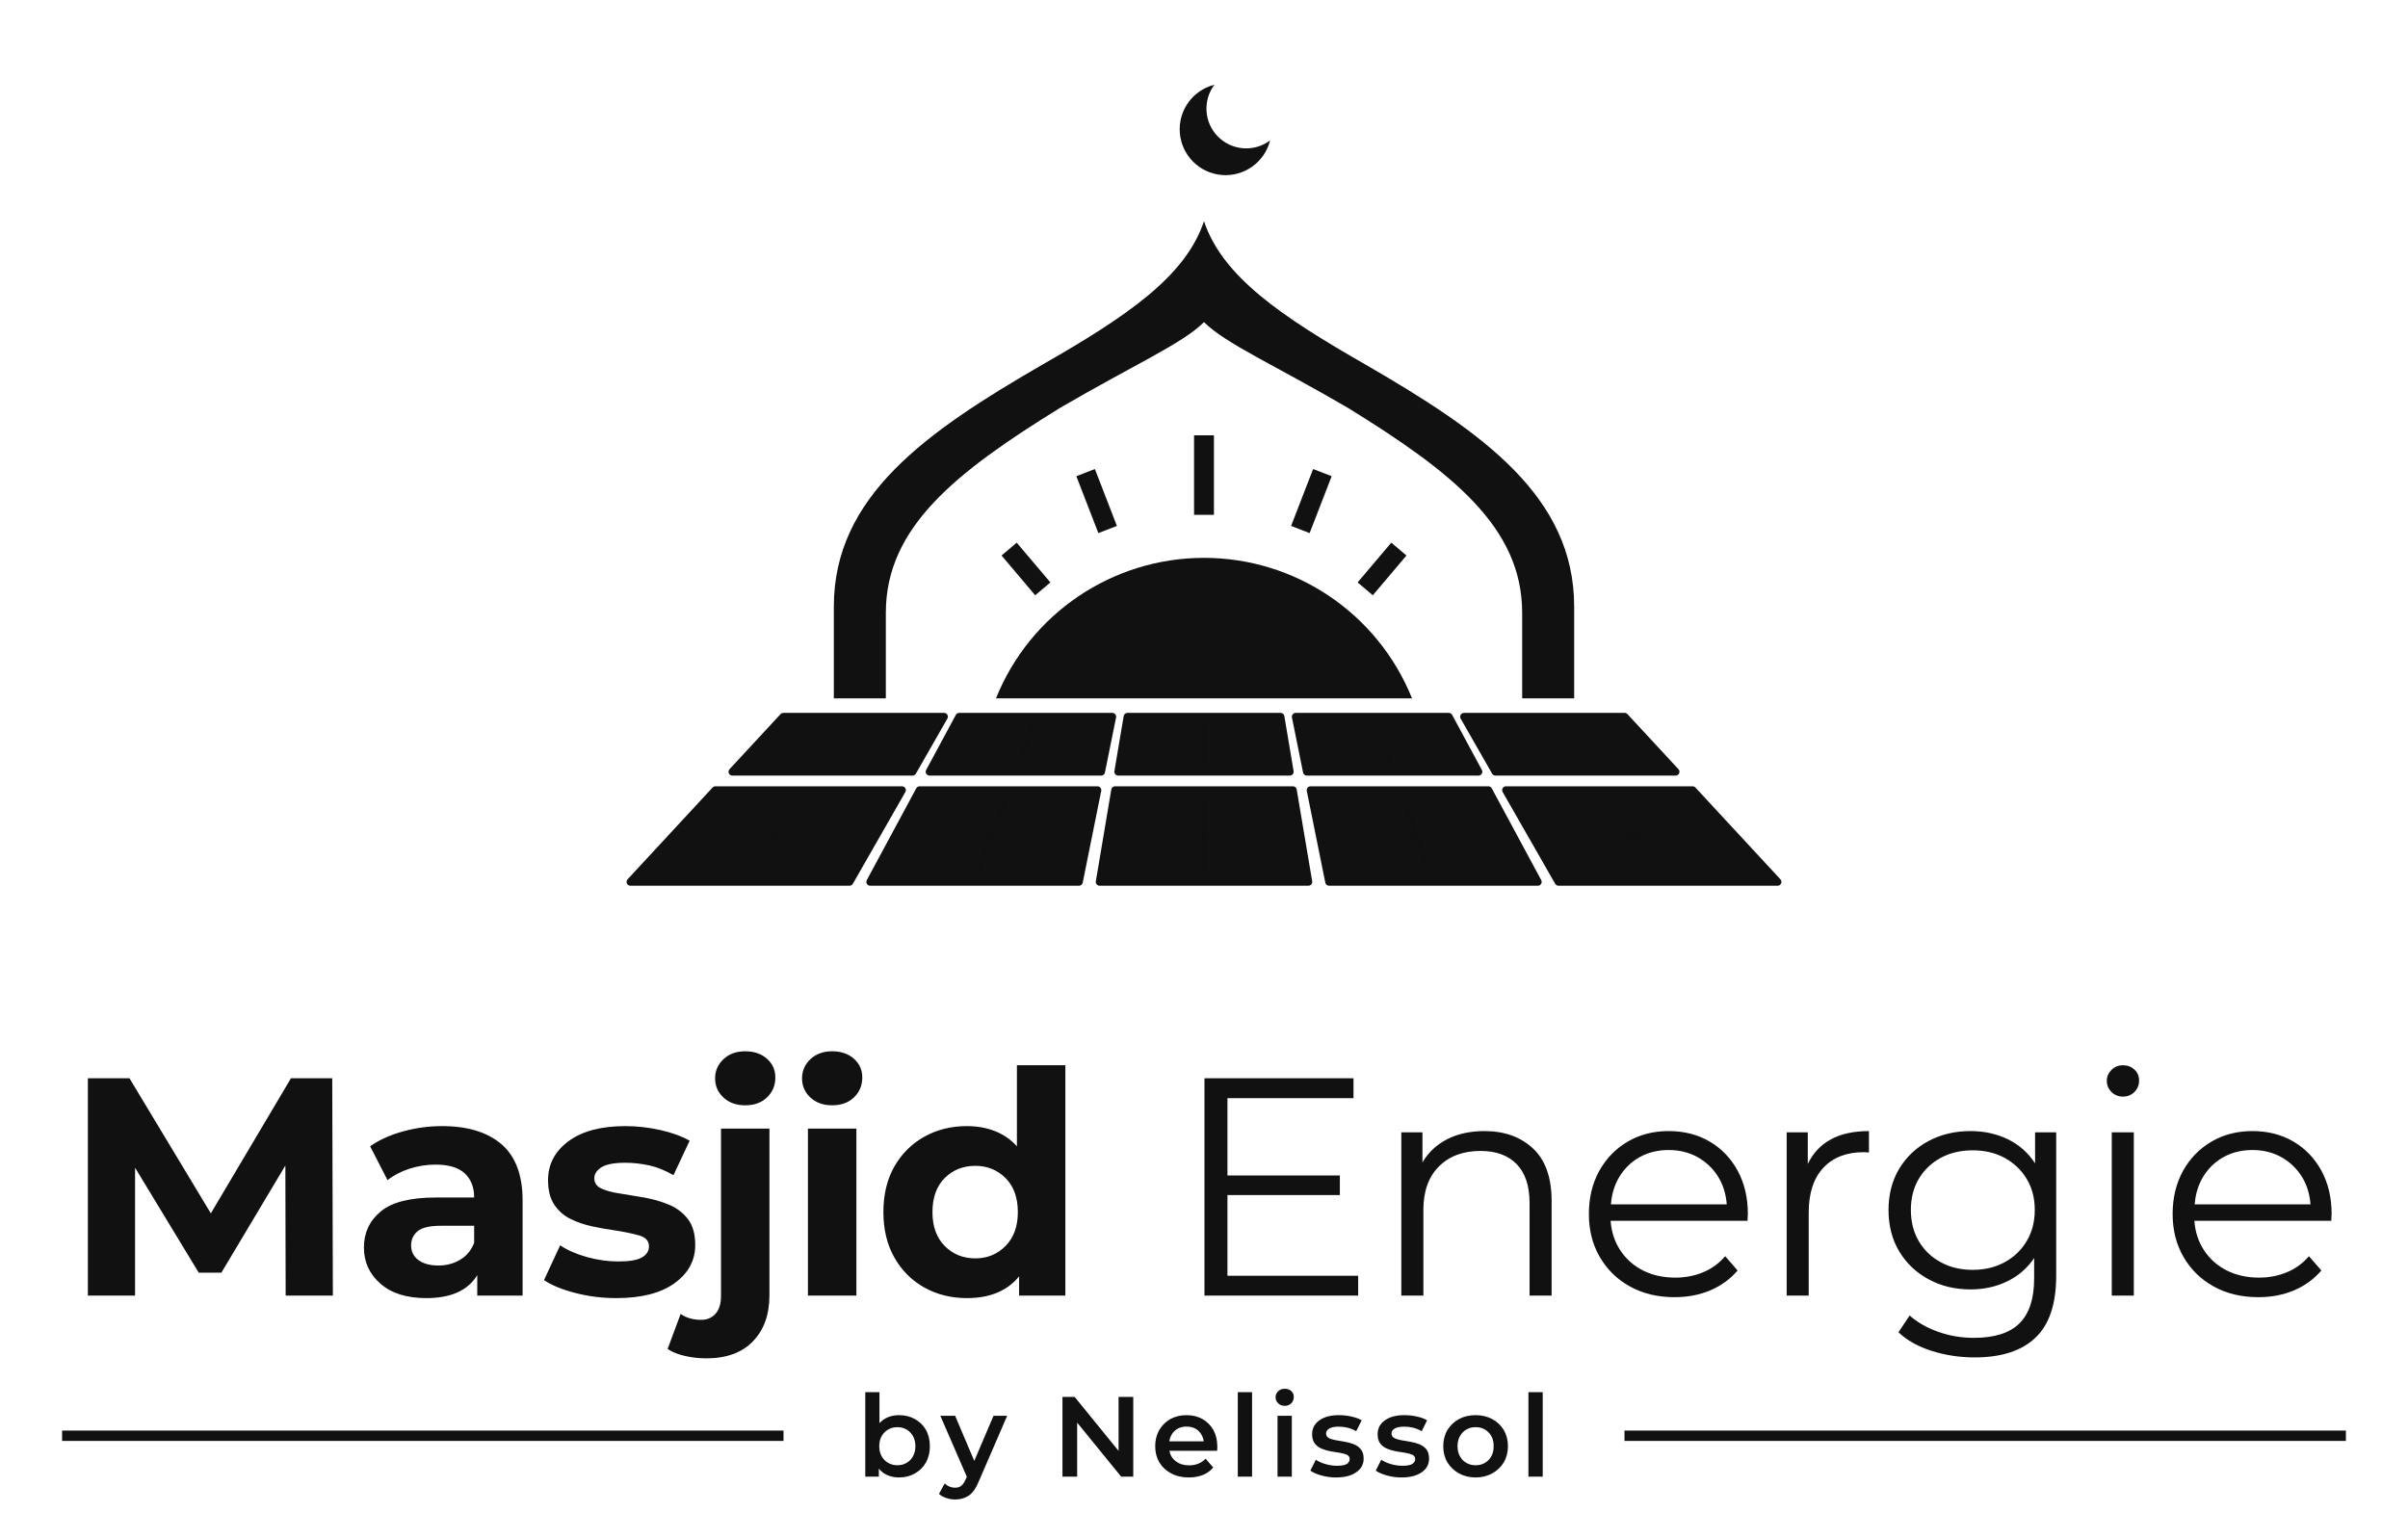
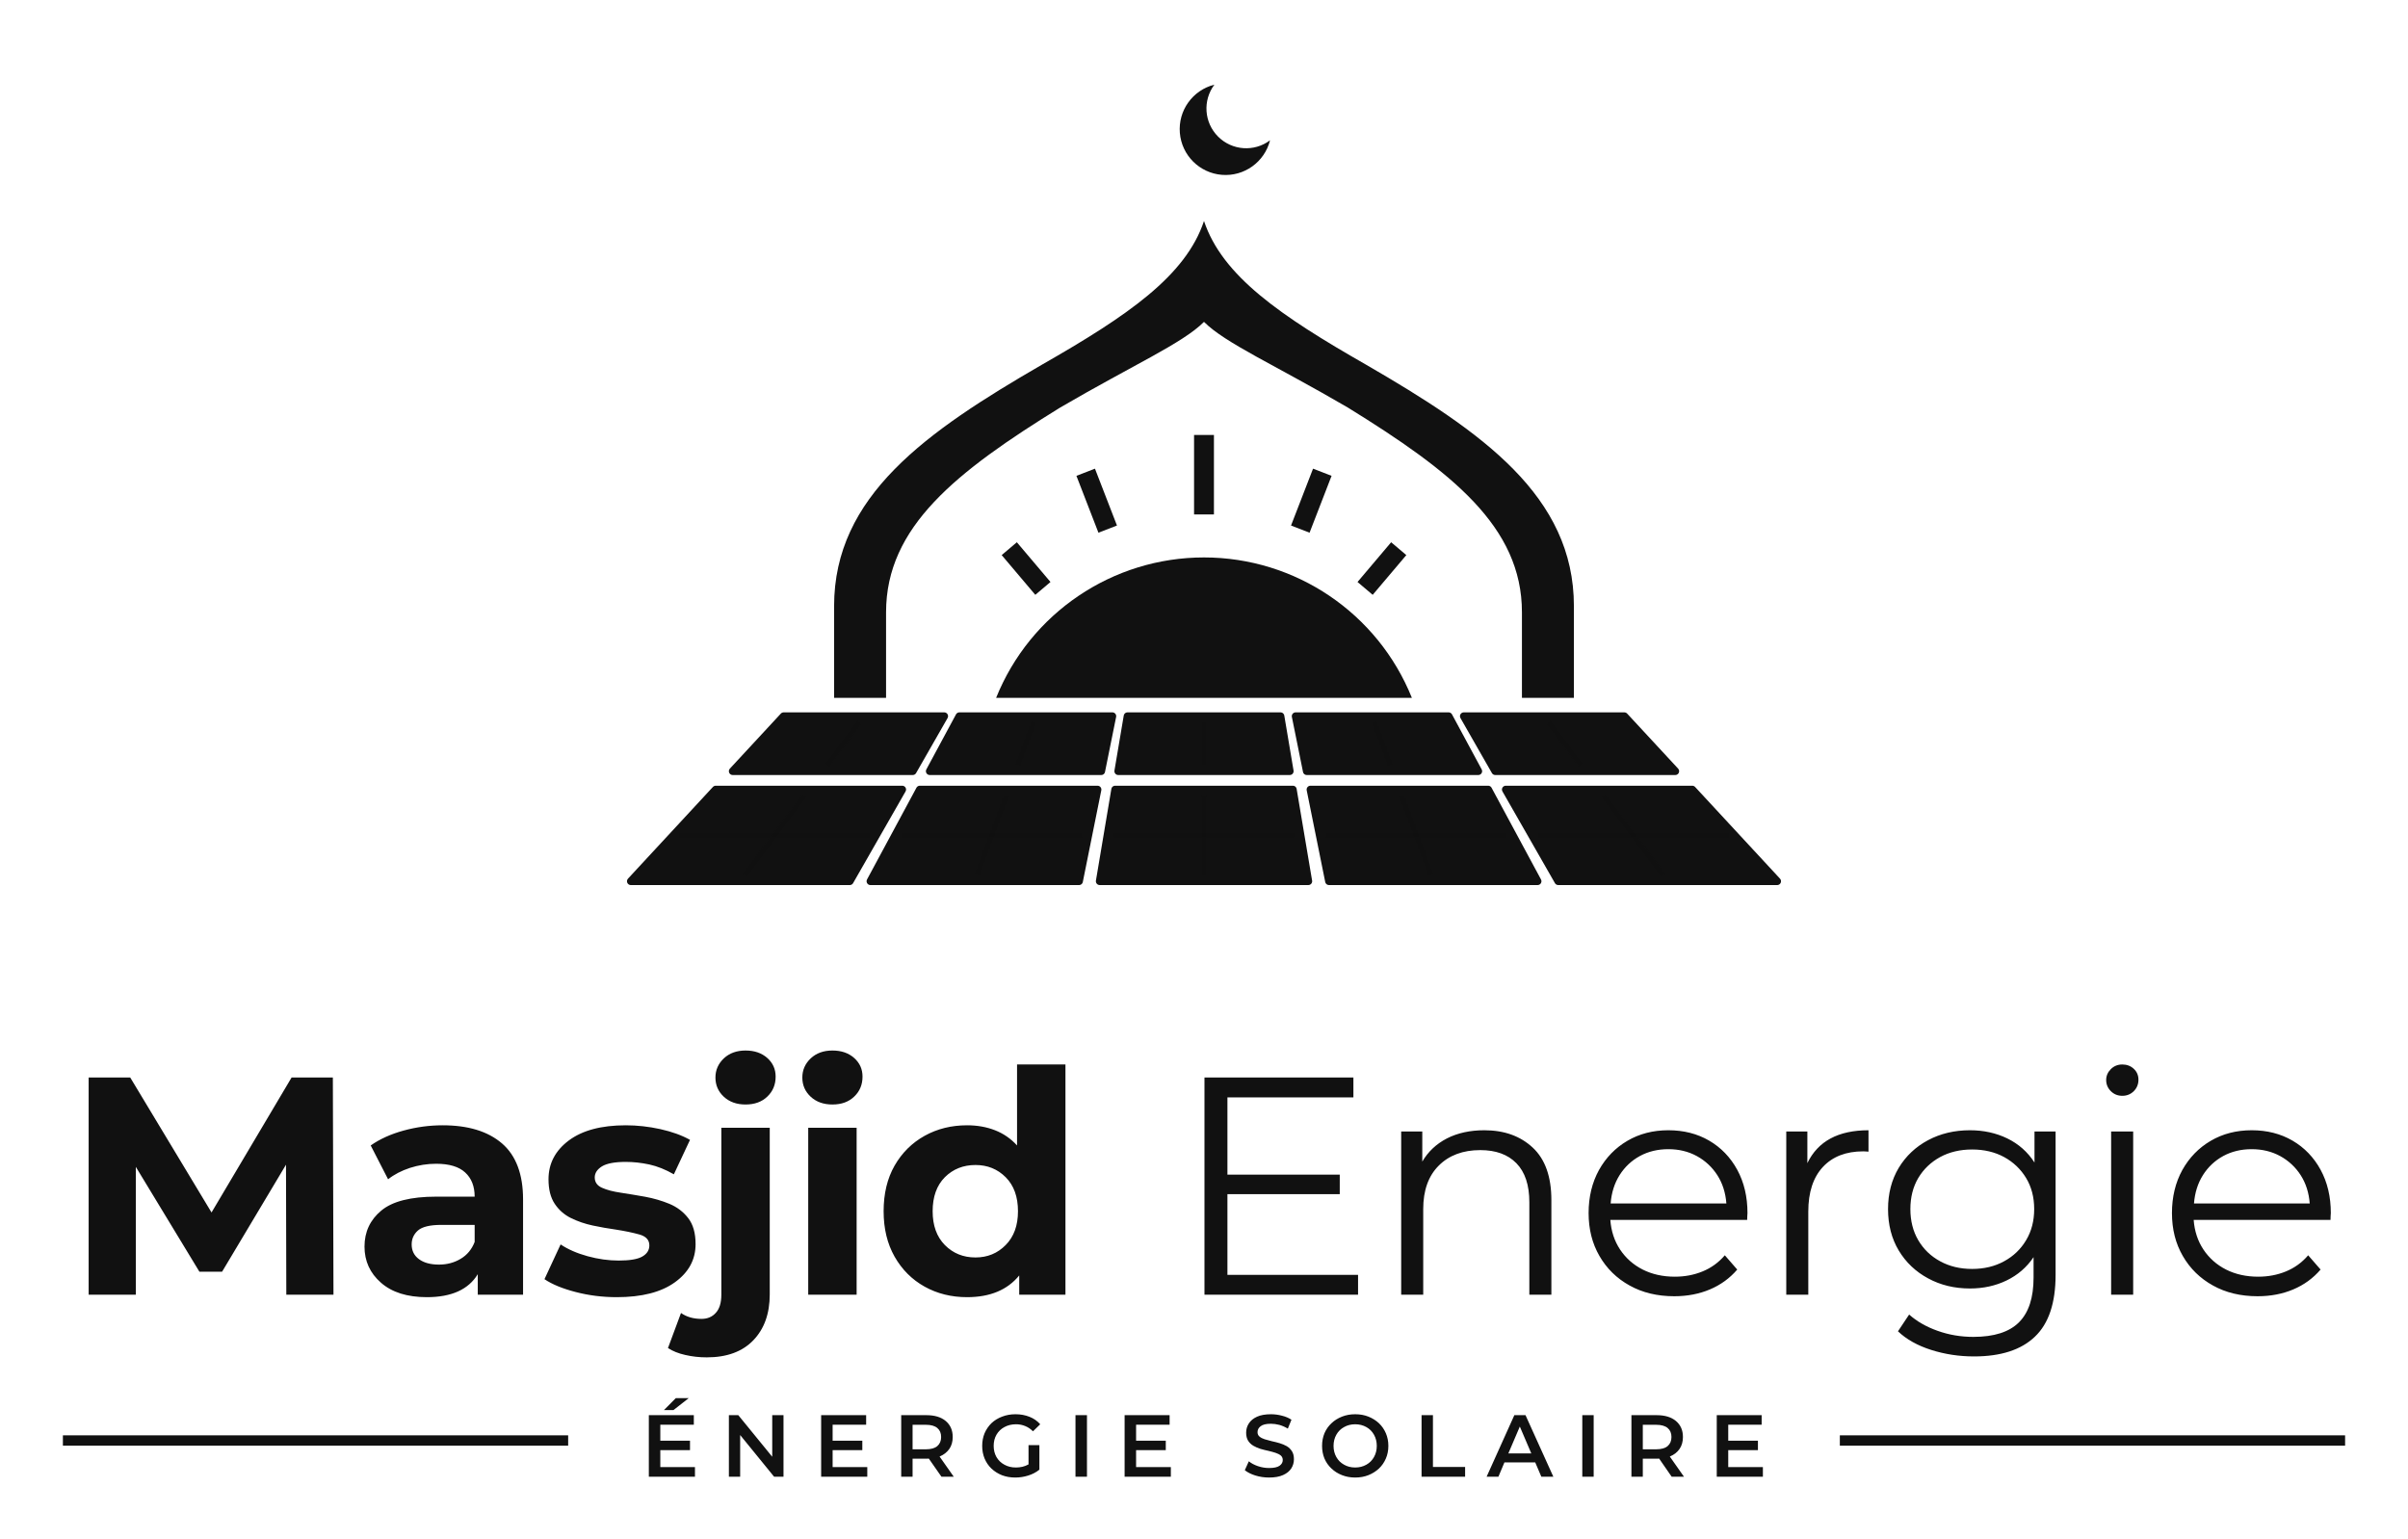
- <svg xmlns="http://www.w3.org/2000/svg" viewBox="-6 -6 232.65 148.68" width="931" height="595">
+ <svg xmlns="http://www.w3.org/2000/svg" viewBox="-6 -6 232.65 148.79" width="931" height="595">
  <svg x="50.325" y="0" width="120" height="81.576" viewBox="0 0 406 276">
    <path d="M206.4 7.4A15 15 0 1 0 224.6 25.6A13 13 0 0 1 206.4 7.4Z" fill="#111111" />
    <path d="M82 208L82 178C82 142 112 121 150 99C178 83 197 70 203 52C209 70 228 83 256 99C294 121 324 142 324 178L324 208L307 208L307 180C307 152 284 134 250 113C226 99 210 92 203 85C196 92 180 99 156 113C122 134 99 152 99 180L99 208Z" fill="#111111" />
    <g stroke="#111111" stroke-width="6.5">
      <line x1="203" y1="148" x2="203" y2="122" />
      <line x1="171.5" y1="152.8" x2="164.3" y2="134.2" />
      <line x1="234.5" y1="152.8" x2="241.7" y2="134.2" />
      <line x1="150.3" y1="172.2" x2="139.3" y2="159.2" />
      <line x1="255.7" y1="172.2" x2="266.7" y2="159.2" />
    </g>
    <path d="M135 208A73.3 73.3 0 0 1 271 208Z" fill="#111111" />
    <g fill="#111111" stroke="#111111" stroke-width="2.5" stroke-linejoin="round">
      <polygon points="65.5,214 118.03,214 107.73,232 48.83,232" />
      <polygon points="122.98,214 173.03,214 169.39,232 113.28,232" />
      <polygon points="177.98,214 228.03,214 231.06,232 174.94,232" />
      <polygon points="232.97,214 283.02,214 292.73,232 236.61,232" />
      <polygon points="287.98,214 340.5,214 357.17,232 298.27,232" />
    </g>
    <g fill="#111111" stroke="#111111" stroke-width="2.5" stroke-linejoin="round">
      <polygon points="43.28,238 104.29,238 87.13,268 15.5,268" />
      <polygon points="110.04,238 168.18,238 162.13,268 93.88,268" />
      <polygon points="173.93,238 232.07,238 237.13,268 168.88,268" />
      <polygon points="237.82,238 295.96,238 312.13,268 243.88,268" />
      <polygon points="301.71,238 362.72,238 390.5,268 318.88,268" />
    </g>
    <g stroke="#111111" stroke-opacity="0.35" stroke-width="1.6">
      <line x1="90.26" y1="216" x2="79.78" y2="230" />
      <line x1="147.26" y1="216" x2="142.07" y2="230" />
      <line x1="203" y1="216" x2="203" y2="230" />
      <line x1="258.74" y1="216" x2="263.93" y2="230" />
      <line x1="315.74" y1="216" x2="326.22" y2="230" />
      <line x1="72.29" y1="240" x2="52.81" y2="266" />
      <line x1="138.37" y1="240" x2="128.74" y2="266" />
      <line x1="203" y1="240" x2="203" y2="266" />
      <line x1="267.63" y1="240" x2="277.26" y2="266" />
      <line x1="333.71" y1="240" x2="353.19" y2="266" />
      <line x1="31.39" y1="253" x2="93.71" y2="253" />
      <line x1="103.96" y1="253" x2="163.15" y2="253" />
      <line x1="173.4" y1="253" x2="232.6" y2="253" />
      <line x1="242.85" y1="253" x2="302.04" y2="253" />
      <line x1="312.29" y1="253" x2="374.61" y2="253" />
    </g>
  </svg>
  <path fill="#111111" d="M7.05 119.19L2.49 119.19L2.49 98.19L6.51 98.19L14.37 111.24L22.11 98.19L26.10 98.19L26.16 119.19L21.60 119.19L21.57 106.62L15.39 116.97L13.20 116.97L7.05 106.83L7.05 119.19ZM44.49 119.19L40.11 119.19L40.11 117.21Q38.76 119.43 35.19 119.43L35.19 119.43Q32.34 119.43 30.75 118.03Q29.16 116.64 29.16 114.54L29.16 114.54Q29.16 112.41 30.78 111.06Q32.40 109.71 36.09 109.71L36.09 109.71L39.81 109.71L39.81 109.71Q39.81 108.21 38.89 107.37Q37.98 106.53 36.09 106.53L36.09 106.53Q34.80 106.53 33.55 106.93Q32.31 107.34 31.44 108.03L31.44 108.03L29.76 104.76Q31.08 103.83 32.94 103.32Q34.80 102.81 36.72 102.81L36.72 102.81Q40.41 102.81 42.45 104.56Q44.49 106.32 44.49 109.98L44.49 109.98L44.49 119.19ZM39.81 114.09L39.81 114.09L39.81 112.44L36.60 112.44Q34.95 112.44 34.33 112.98Q33.72 113.52 33.72 114.33L33.72 114.33Q33.72 115.23 34.42 115.75Q35.13 116.28 36.36 116.28L36.36 116.28Q37.53 116.28 38.46 115.72Q39.39 115.17 39.81 114.09ZM53.55 119.43L53.55 119.43Q51.48 119.43 49.57 118.93Q47.67 118.44 46.56 117.69L46.56 117.69L48.12 114.33Q49.20 115.05 50.73 115.47Q52.26 115.89 53.73 115.89L53.73 115.89Q55.35 115.89 56.02 115.50Q56.70 115.11 56.70 114.42L56.70 114.42Q56.70 113.64 55.74 113.37Q54.78 113.10 53.43 112.89L53.43 112.89Q52.35 112.74 51.22 112.50Q50.10 112.26 49.12 111.78Q48.15 111.30 47.55 110.40Q46.95 109.50 46.95 108.03L46.95 108.03Q46.95 105.75 48.91 104.28Q50.88 102.81 54.42 102.81L54.42 102.81Q56.07 102.81 57.76 103.18Q59.46 103.56 60.63 104.22L60.63 104.22L59.07 107.55Q57.87 106.86 56.70 106.60Q55.53 106.35 54.42 106.35L54.42 106.35Q52.83 106.35 52.12 106.78Q51.42 107.22 51.42 107.85L51.42 107.85Q51.42 108.54 52.12 108.85Q52.83 109.17 53.94 109.33Q55.05 109.50 56.29 109.72Q57.54 109.95 58.65 110.41Q59.76 110.88 60.46 111.79Q61.17 112.71 61.17 114.30L61.17 114.30Q61.17 116.55 59.17 117.99Q57.18 119.43 53.55 119.43ZM62.25 125.25L62.25 125.25Q61.17 125.25 60.18 125.02Q59.19 124.80 58.50 124.35L58.50 124.35L59.76 120.96Q60.57 121.53 61.74 121.53L61.74 121.53Q62.61 121.53 63.13 120.94Q63.66 120.36 63.66 119.19L63.66 119.19L63.66 103.05L68.34 103.05L68.34 119.16Q68.34 121.95 66.75 123.60Q65.16 125.25 62.25 125.25ZM66.00 100.80L66.00 100.80Q64.71 100.80 63.90 100.05Q63.09 99.30 63.09 98.19L63.09 98.19Q63.09 97.11 63.90 96.34Q64.71 95.58 66.00 95.58L66.00 95.58Q67.29 95.58 68.10 96.30Q68.91 97.02 68.91 98.10L68.91 98.10Q68.91 99.27 68.11 100.03Q67.32 100.80 66.00 100.80ZM76.74 119.19L72.06 119.19L72.06 103.05L76.74 103.05L76.74 119.19ZM74.40 100.80L74.40 100.80Q73.11 100.80 72.30 100.05Q71.49 99.30 71.49 98.19L71.49 98.19Q71.49 97.11 72.30 96.34Q73.11 95.58 74.40 95.58L74.40 95.58Q75.69 95.58 76.50 96.30Q77.31 97.02 77.31 98.10L77.31 98.10Q77.31 99.27 76.51 100.03Q75.72 100.80 74.40 100.80ZM87.42 119.43L87.42 119.43Q85.14 119.43 83.31 118.41Q81.48 117.39 80.41 115.51Q79.35 113.64 79.35 111.12L79.35 111.12Q79.35 108.57 80.41 106.71Q81.48 104.85 83.31 103.83Q85.14 102.81 87.42 102.81L87.42 102.81Q88.89 102.81 90.12 103.29Q91.35 103.77 92.25 104.76L92.25 104.76L92.25 96.93L96.93 96.93L96.93 119.19L92.46 119.19L92.46 117.33Q90.75 119.43 87.42 119.43ZM88.23 115.59L88.23 115.59Q89.97 115.59 91.15 114.39Q92.34 113.19 92.34 111.12L92.34 111.12Q92.34 109.02 91.15 107.83Q89.97 106.65 88.23 106.65L88.23 106.65Q86.46 106.65 85.27 107.83Q84.09 109.02 84.09 111.12L84.09 111.12Q84.09 113.19 85.27 114.39Q86.46 115.59 88.23 115.59Z" />
  <path fill="#111111" d="M125.22 119.19L110.37 119.19L110.37 98.19L124.77 98.19L124.77 100.11L112.59 100.11L112.59 107.58L123.45 107.58L123.45 109.47L112.59 109.47L112.59 117.27L125.22 117.27L125.22 119.19ZM131.52 119.19L129.39 119.19L129.39 103.41L131.43 103.41L131.43 106.32Q132.27 104.88 133.81 104.08Q135.36 103.29 137.43 103.29L137.43 103.29Q140.31 103.29 142.11 104.97Q143.91 106.65 143.91 110.04L143.91 110.04L143.91 119.19L141.78 119.19L141.78 110.25Q141.78 107.76 140.53 106.48Q139.29 105.21 137.04 105.21L137.04 105.21Q134.52 105.21 133.02 106.71Q131.52 108.21 131.52 110.91L131.52 110.91L131.52 119.19ZM155.79 119.34L155.79 119.34Q153.33 119.34 151.47 118.30Q149.61 117.27 148.56 115.45Q147.51 113.64 147.51 111.30L147.51 111.30Q147.51 108.96 148.51 107.14Q149.52 105.33 151.26 104.31Q153.00 103.29 155.22 103.29L155.22 103.29Q157.44 103.29 159.16 104.29Q160.89 105.30 161.88 107.11Q162.87 108.93 162.87 111.30L162.87 111.30Q162.87 111.45 162.85 111.61Q162.84 111.78 162.84 111.96L162.84 111.96L149.61 111.96Q149.73 113.58 150.55 114.82Q151.38 116.07 152.74 116.76Q154.11 117.45 155.85 117.45L155.85 117.45Q157.29 117.45 158.53 116.94Q159.78 116.43 160.68 115.38L160.68 115.38L161.88 116.76Q160.80 118.02 159.24 118.68Q157.68 119.34 155.79 119.34ZM149.64 110.37L149.64 110.37L160.83 110.37Q160.71 108.81 159.96 107.64Q159.21 106.47 157.98 105.79Q156.75 105.12 155.22 105.12L155.22 105.12Q153.69 105.12 152.47 105.78Q151.26 106.44 150.51 107.62Q149.76 108.81 149.64 110.37ZM168.75 119.19L166.62 119.19L166.62 103.41L168.66 103.41L168.66 106.47Q170.19 103.29 174.57 103.29L174.57 103.29L174.57 105.36Q174.42 105.36 174.30 105.34Q174.18 105.33 174.06 105.33L174.06 105.33Q171.57 105.33 170.16 106.84Q168.75 108.36 168.75 111.15L168.75 111.15L168.75 119.19ZM184.77 125.16L184.77 125.16Q182.61 125.16 180.63 124.53Q178.65 123.90 177.42 122.73L177.42 122.73L178.50 121.11Q179.61 122.10 181.24 122.68Q182.88 123.27 184.71 123.27L184.71 123.27Q187.71 123.27 189.12 121.86Q190.53 120.45 190.53 117.54L190.53 117.54L190.53 115.56Q189.54 117.03 187.93 117.81Q186.33 118.59 184.38 118.59L184.38 118.59Q182.13 118.59 180.33 117.61Q178.53 116.64 177.49 114.91Q176.46 113.19 176.46 110.91L176.46 110.91Q176.46 108.66 177.49 106.93Q178.53 105.21 180.33 104.25Q182.13 103.29 184.38 103.29L184.38 103.29Q186.36 103.29 187.99 104.08Q189.63 104.88 190.62 106.41L190.62 106.41L190.62 103.41L192.66 103.41L192.66 117.27Q192.66 121.35 190.66 123.25Q188.67 125.16 184.77 125.16ZM184.59 116.70L184.59 116.70Q186.33 116.70 187.68 115.96Q189.03 115.23 189.81 113.92Q190.59 112.62 190.59 110.91L190.59 110.91Q190.59 109.20 189.81 107.91Q189.03 106.62 187.68 105.88Q186.33 105.15 184.59 105.15L184.59 105.15Q182.85 105.15 181.50 105.88Q180.15 106.62 179.38 107.91Q178.62 109.20 178.62 110.91L178.62 110.91Q178.62 112.62 179.38 113.92Q180.15 115.23 181.50 115.96Q182.85 116.70 184.59 116.70ZM200.16 119.19L198.03 119.19L198.03 103.41L200.16 103.41L200.16 119.19ZM199.11 99.96L199.11 99.96Q198.45 99.96 198.00 99.51Q197.55 99.06 197.55 98.43L197.55 98.43Q197.55 97.83 198.00 97.38Q198.45 96.93 199.11 96.93L199.11 96.93Q199.77 96.93 200.22 97.35Q200.67 97.77 200.67 98.40L200.67 98.40Q200.67 99.06 200.22 99.51Q199.77 99.96 199.11 99.96ZM212.19 119.34L212.19 119.34Q209.73 119.34 207.87 118.30Q206.01 117.27 204.96 115.45Q203.91 113.64 203.91 111.30L203.91 111.30Q203.91 108.96 204.91 107.14Q205.92 105.33 207.66 104.31Q209.40 103.29 211.62 103.29L211.62 103.29Q213.84 103.29 215.56 104.29Q217.29 105.30 218.28 107.11Q219.27 108.93 219.27 111.30L219.27 111.30Q219.27 111.45 219.25 111.61Q219.24 111.78 219.24 111.96L219.24 111.96L206.01 111.96Q206.13 113.58 206.95 114.82Q207.78 116.07 209.14 116.76Q210.51 117.45 212.25 117.45L212.25 117.45Q213.69 117.45 214.93 116.94Q216.18 116.43 217.08 115.38L217.08 115.38L218.28 116.76Q217.20 118.02 215.64 118.68Q214.08 119.34 212.19 119.34ZM206.04 110.37L206.04 110.37L217.23 110.37Q217.11 108.81 216.36 107.64Q215.61 106.47 214.38 105.79Q213.15 105.12 211.62 105.12L211.62 105.12Q210.09 105.12 208.87 105.78Q207.66 106.44 206.91 107.62Q206.16 108.81 206.04 110.37Z" />
-   <path fill="#111111" d="M80.86 136.76L80.86 136.76Q80.26 136.76 79.76 136.55Q79.26 136.34 78.91 135.91L78.91 135.91L78.91 136.68L77.60 136.68L77.60 128.52L78.97 128.52L78.97 131.52Q79.33 131.12 79.81 130.93Q80.29 130.74 80.86 130.74L80.86 130.74Q81.71 130.74 82.38 131.11Q83.06 131.48 83.45 132.15Q83.84 132.83 83.84 133.74L83.84 133.74Q83.84 134.65 83.45 135.33Q83.06 136.01 82.38 136.38Q81.71 136.76 80.86 136.76ZM80.70 135.58L80.70 135.58Q81.20 135.58 81.59 135.35Q81.98 135.13 82.21 134.71Q82.44 134.30 82.44 133.74L82.44 133.74Q82.44 133.18 82.21 132.77Q81.98 132.36 81.59 132.13Q81.20 131.90 80.70 131.90L80.70 131.90Q80.21 131.90 79.81 132.13Q79.41 132.36 79.18 132.77Q78.95 133.18 78.95 133.74L78.95 133.74Q78.95 134.30 79.18 134.71Q79.41 135.13 79.81 135.35Q80.21 135.58 80.70 135.58ZM86.29 138.89L86.29 138.89Q85.86 138.89 85.43 138.75Q85.00 138.60 84.72 138.35L84.72 138.35L85.27 137.34Q85.70 137.75 86.28 137.75L86.28 137.75Q86.64 137.75 86.88 137.56Q87.11 137.37 87.31 136.93L87.31 136.93L87.41 136.69L84.85 130.80L86.28 130.80L88.13 135.16L89.99 130.80L91.31 130.80L88.56 137.15Q88.15 138.15 87.59 138.52Q87.03 138.89 86.29 138.89ZM98.07 136.68L96.65 136.68L96.65 128.98L97.83 128.98L102.07 134.19L102.07 128.98L103.49 128.98L103.49 136.68L102.32 136.68L98.07 131.46L98.07 136.68ZM108.85 136.76L108.85 136.76Q107.87 136.76 107.14 136.36Q106.41 135.97 106.01 135.30Q105.61 134.62 105.61 133.74L105.61 133.74Q105.61 132.86 106.00 132.18Q106.39 131.51 107.07 131.12Q107.76 130.74 108.64 130.74L108.64 130.74Q109.50 130.74 110.17 131.11Q110.84 131.49 111.23 132.17Q111.61 132.86 111.61 133.77L111.61 133.77Q111.61 133.86 111.61 133.97Q111.60 134.08 111.59 134.18L111.59 134.18L106.98 134.18Q107.10 134.82 107.61 135.20Q108.11 135.59 108.88 135.59L108.88 135.59Q109.86 135.59 110.48 134.95L110.48 134.95L111.22 135.80Q110.40 136.76 108.85 136.76ZM106.97 133.27L106.97 133.27L110.30 133.27Q110.21 132.63 109.76 132.23Q109.31 131.84 108.64 131.84L108.64 131.84Q107.97 131.84 107.52 132.23Q107.07 132.62 106.97 133.27ZM114.97 136.68L113.59 136.68L113.59 128.52L114.97 128.52L114.97 136.68ZM118.81 136.68L117.43 136.68L117.43 130.80L118.81 130.80L118.81 136.68ZM118.12 129.84L118.12 129.84Q117.74 129.84 117.49 129.59Q117.24 129.35 117.24 129.01L117.24 129.01Q117.24 128.67 117.49 128.43Q117.74 128.19 118.12 128.19L118.12 128.19Q118.51 128.19 118.76 128.41Q119.00 128.64 119.00 128.98L119.00 128.98Q119.00 129.34 118.76 129.59Q118.51 129.84 118.12 129.84ZM123.08 136.76L123.08 136.76Q122.35 136.76 121.67 136.57Q120.99 136.38 120.60 136.10L120.60 136.10L121.13 135.05Q121.51 135.31 122.07 135.47Q122.62 135.63 123.17 135.63L123.17 135.63Q123.83 135.63 124.12 135.46Q124.40 135.28 124.40 134.98L124.40 134.98Q124.40 134.70 124.14 134.57Q123.88 134.45 123.46 134.38Q123.05 134.31 122.59 134.24Q122.13 134.16 121.72 133.99Q121.30 133.83 121.04 133.49Q120.77 133.16 120.77 132.58L120.77 132.58Q120.77 131.74 121.47 131.24Q122.17 130.74 123.36 130.74L123.36 130.74Q123.94 130.74 124.55 130.87Q125.16 131.00 125.56 131.24L125.56 131.24L125.03 132.29Q124.61 132.05 124.19 131.95Q123.77 131.85 123.35 131.85L123.35 131.85Q122.72 131.85 122.42 132.04Q122.12 132.22 122.12 132.51L122.12 132.51Q122.12 132.81 122.38 132.95Q122.64 133.09 123.06 133.16Q123.47 133.22 123.93 133.31Q124.39 133.39 124.81 133.55Q125.22 133.72 125.48 134.04Q125.75 134.37 125.75 134.94L125.75 134.94Q125.75 135.77 125.03 136.26Q124.32 136.76 123.08 136.76ZM129.41 136.76L129.41 136.76Q128.67 136.76 128.00 136.57Q127.32 136.38 126.92 136.10L126.92 136.10L127.45 135.05Q127.84 135.31 128.39 135.47Q128.95 135.63 129.50 135.63L129.50 135.63Q130.16 135.63 130.44 135.46Q130.73 135.28 130.73 134.98L130.73 134.98Q130.73 134.70 130.47 134.57Q130.20 134.45 129.79 134.38Q129.38 134.31 128.91 134.24Q128.45 134.16 128.04 133.99Q127.63 133.83 127.36 133.49Q127.10 133.16 127.10 132.58L127.10 132.58Q127.10 131.74 127.80 131.24Q128.50 130.74 129.68 130.74L129.68 130.74Q130.27 130.74 130.88 130.87Q131.49 131.00 131.88 131.24L131.88 131.24L131.36 132.29Q130.94 132.05 130.52 131.95Q130.09 131.85 129.67 131.85L129.67 131.85Q129.05 131.85 128.74 132.04Q128.44 132.22 128.44 132.51L128.44 132.51Q128.44 132.81 128.71 132.95Q128.97 133.09 129.38 133.16Q129.79 133.22 130.26 133.31Q130.72 133.39 131.13 133.55Q131.54 133.72 131.81 134.04Q132.07 134.37 132.07 134.94L132.07 134.94Q132.07 135.77 131.36 136.26Q130.64 136.76 129.41 136.76ZM136.56 136.76L136.56 136.76Q135.66 136.76 134.95 136.36Q134.25 135.97 133.84 135.30Q133.44 134.62 133.44 133.74L133.44 133.74Q133.44 132.86 133.84 132.18Q134.25 131.51 134.95 131.12Q135.66 130.74 136.56 130.74L136.56 130.74Q137.47 130.74 138.18 131.12Q138.89 131.51 139.29 132.18Q139.69 132.86 139.69 133.74L139.69 133.74Q139.69 134.62 139.29 135.30Q138.89 135.97 138.18 136.36Q137.47 136.76 136.56 136.76ZM136.56 135.58L136.56 135.58Q137.32 135.58 137.81 135.08Q138.31 134.59 138.31 133.74L138.31 133.74Q138.31 132.89 137.81 132.40Q137.32 131.90 136.56 131.90L136.56 131.90Q136.06 131.90 135.67 132.13Q135.28 132.36 135.05 132.77Q134.82 133.18 134.82 133.74L134.82 133.74Q134.82 134.30 135.05 134.71Q135.28 135.13 135.67 135.35Q136.06 135.58 136.56 135.58ZM143.05 136.68L141.67 136.68L141.67 128.52L143.05 128.52L143.05 136.68Z" />
-   <rect x="0.00" y="132.23" width="69.70" height="1" fill="#111111" />
-   <rect x="150.95" y="132.23" width="69.70" height="1" fill="#111111" />
+   <path fill="#111111" d="M61.11 136.79L56.65 136.79L56.65 130.84L61.00 130.84L61.00 131.76L57.76 131.76L57.76 133.31L60.63 133.31L60.63 134.22L57.76 134.22L57.76 135.86L61.11 135.86L61.11 136.79ZM59.03 130.35L58.11 130.35L59.26 129.19L60.51 129.19L59.03 130.35ZM65.48 136.79L64.39 136.79L64.39 130.84L65.30 130.84L68.58 134.86L68.58 130.84L69.67 130.84L69.67 136.79L68.76 136.79L65.48 132.76L65.48 136.79ZM77.77 136.79L73.31 136.79L73.31 130.84L77.66 130.84L77.66 131.76L74.42 131.76L74.42 133.31L77.29 133.31L77.29 134.22L74.42 134.22L74.42 135.86L77.77 135.86L77.77 136.79ZM82.15 136.79L81.05 136.79L81.05 130.84L83.49 130.84Q84.68 130.84 85.35 131.40Q86.03 131.97 86.03 132.95L86.03 132.95Q86.03 133.63 85.70 134.11Q85.36 134.59 84.76 134.84L84.76 134.84L86.13 136.79L84.94 136.79L83.72 135.04Q83.61 135.05 83.49 135.05L83.49 135.05L82.15 135.05L82.15 136.79ZM82.15 131.77L82.15 134.14L83.44 134.14Q84.17 134.14 84.54 133.83Q84.91 133.51 84.91 132.95L84.91 132.95Q84.91 132.39 84.54 132.08Q84.17 131.77 83.44 131.77L83.44 131.77L82.15 131.77ZM92.08 136.87L92.08 136.87Q91.38 136.87 90.80 136.65Q90.22 136.42 89.78 136.01Q89.35 135.60 89.11 135.03Q88.88 134.47 88.88 133.81L88.88 133.81Q88.88 133.15 89.11 132.59Q89.35 132.03 89.78 131.61Q90.22 131.20 90.81 130.98Q91.40 130.75 92.10 130.75L92.10 130.75Q92.84 130.75 93.46 131.00Q94.07 131.24 94.49 131.72L94.49 131.72L93.79 132.40Q93.44 132.05 93.03 131.89Q92.62 131.72 92.15 131.72L92.15 131.72Q91.52 131.72 91.03 131.99Q90.54 132.25 90.26 132.73Q89.99 133.20 89.99 133.81L89.99 133.81Q89.99 134.41 90.26 134.89Q90.54 135.37 91.03 135.63Q91.51 135.90 92.14 135.90L92.14 135.90Q92.46 135.90 92.77 135.83Q93.07 135.76 93.36 135.60L93.36 135.60L93.36 133.74L94.41 133.74L94.41 136.11Q93.94 136.49 93.32 136.68Q92.71 136.87 92.08 136.87ZM99.01 136.79L97.90 136.79L97.90 130.84L99.01 130.84L99.01 136.79ZM107.12 136.79L102.65 136.79L102.65 130.84L107.00 130.84L107.00 131.76L103.76 131.76L103.76 133.31L106.63 133.31L106.63 134.22L103.76 134.22L103.76 135.86L107.12 135.86L107.12 136.79ZM116.62 136.87L116.62 136.87Q115.92 136.87 115.28 136.67Q114.65 136.47 114.27 136.16L114.27 136.16L114.66 135.30Q115.01 135.59 115.54 135.77Q116.07 135.95 116.62 135.95L116.62 135.95Q117.32 135.95 117.63 135.73Q117.94 135.51 117.94 135.18L117.94 135.18Q117.94 134.91 117.75 134.74Q117.55 134.58 117.24 134.48Q116.93 134.38 116.55 134.29Q116.17 134.21 115.79 134.10Q115.41 133.98 115.10 133.80Q114.78 133.61 114.59 133.31Q114.40 133.00 114.40 132.53L114.40 132.53Q114.40 132.04 114.66 131.64Q114.92 131.23 115.45 130.99Q115.98 130.75 116.80 130.75L116.80 130.75Q117.33 130.75 117.86 130.89Q118.39 131.02 118.78 131.28L118.78 131.28L118.43 132.14Q118.03 131.90 117.61 131.78Q117.18 131.67 116.79 131.67L116.79 131.67Q116.10 131.67 115.80 131.91Q115.50 132.14 115.50 132.48L115.50 132.48Q115.50 132.75 115.69 132.91Q115.88 133.07 116.19 133.17Q116.51 133.27 116.89 133.36Q117.27 133.44 117.64 133.55Q118.01 133.66 118.33 133.84Q118.64 134.03 118.83 134.33Q119.02 134.63 119.02 135.10L119.02 135.10Q119.02 135.58 118.77 135.98Q118.51 136.39 117.97 136.63Q117.44 136.87 116.62 136.87ZM124.94 136.87L124.94 136.87Q124.25 136.87 123.67 136.64Q123.08 136.41 122.65 136.00Q122.21 135.59 121.97 135.03Q121.74 134.47 121.74 133.81L121.74 133.81Q121.74 133.15 121.97 132.59Q122.21 132.03 122.65 131.62Q123.08 131.21 123.67 130.98Q124.25 130.75 124.94 130.75L124.94 130.75Q125.64 130.75 126.22 130.98Q126.80 131.21 127.24 131.62Q127.67 132.03 127.91 132.59Q128.15 133.15 128.15 133.81L128.15 133.81Q128.15 134.47 127.91 135.03Q127.67 135.59 127.24 136.00Q126.80 136.41 126.22 136.64Q125.64 136.87 124.94 136.87ZM124.94 135.90L124.94 135.90Q125.54 135.90 126.02 135.63Q126.49 135.37 126.76 134.89Q127.03 134.41 127.03 133.81L127.03 133.81Q127.03 133.21 126.76 132.73Q126.49 132.25 126.02 131.99Q125.54 131.72 124.94 131.72L124.94 131.72Q124.34 131.72 123.87 131.99Q123.39 132.25 123.12 132.73Q122.85 133.21 122.85 133.81L122.85 133.81Q122.85 134.41 123.12 134.89Q123.39 135.37 123.87 135.63Q124.34 135.90 124.94 135.90ZM135.57 136.79L131.36 136.79L131.36 130.84L132.46 130.84L132.46 135.85L135.57 135.85L135.57 136.79ZM138.79 136.79L137.65 136.79L140.33 130.84L141.41 130.84L144.10 136.79L142.94 136.79L142.35 135.41L139.37 135.41L138.79 136.79ZM140.86 131.94L139.75 134.54L141.97 134.54L140.86 131.94ZM148.00 136.79L146.90 136.79L146.90 130.84L148.00 130.84L148.00 136.79ZM152.75 136.79L151.65 136.79L151.65 130.84L154.09 130.84Q155.28 130.84 155.95 131.40Q156.63 131.97 156.63 132.95L156.63 132.95Q156.63 133.63 156.30 134.11Q155.97 134.59 155.36 134.84L155.36 134.84L156.73 136.79L155.54 136.79L154.33 135.04Q154.21 135.05 154.10 135.05L154.10 135.05L152.75 135.05L152.75 136.79ZM152.75 131.77L152.75 134.14L154.04 134.14Q154.78 134.14 155.15 133.83Q155.52 133.51 155.52 132.95L155.52 132.95Q155.52 132.39 155.15 132.08Q154.78 131.77 154.04 131.77L154.04 131.77L152.75 131.77ZM164.36 136.79L159.90 136.79L159.90 130.84L164.24 130.84L164.24 131.76L161.01 131.76L161.01 133.31L163.88 133.31L163.88 134.22L161.01 134.22L161.01 135.86L164.36 135.86L164.36 136.79Z" />
+   <rect x="0.00" y="132.79" width="48.85" height="1" fill="#111111" />
+   <rect x="171.80" y="132.79" width="48.85" height="1" fill="#111111" />
</svg>
